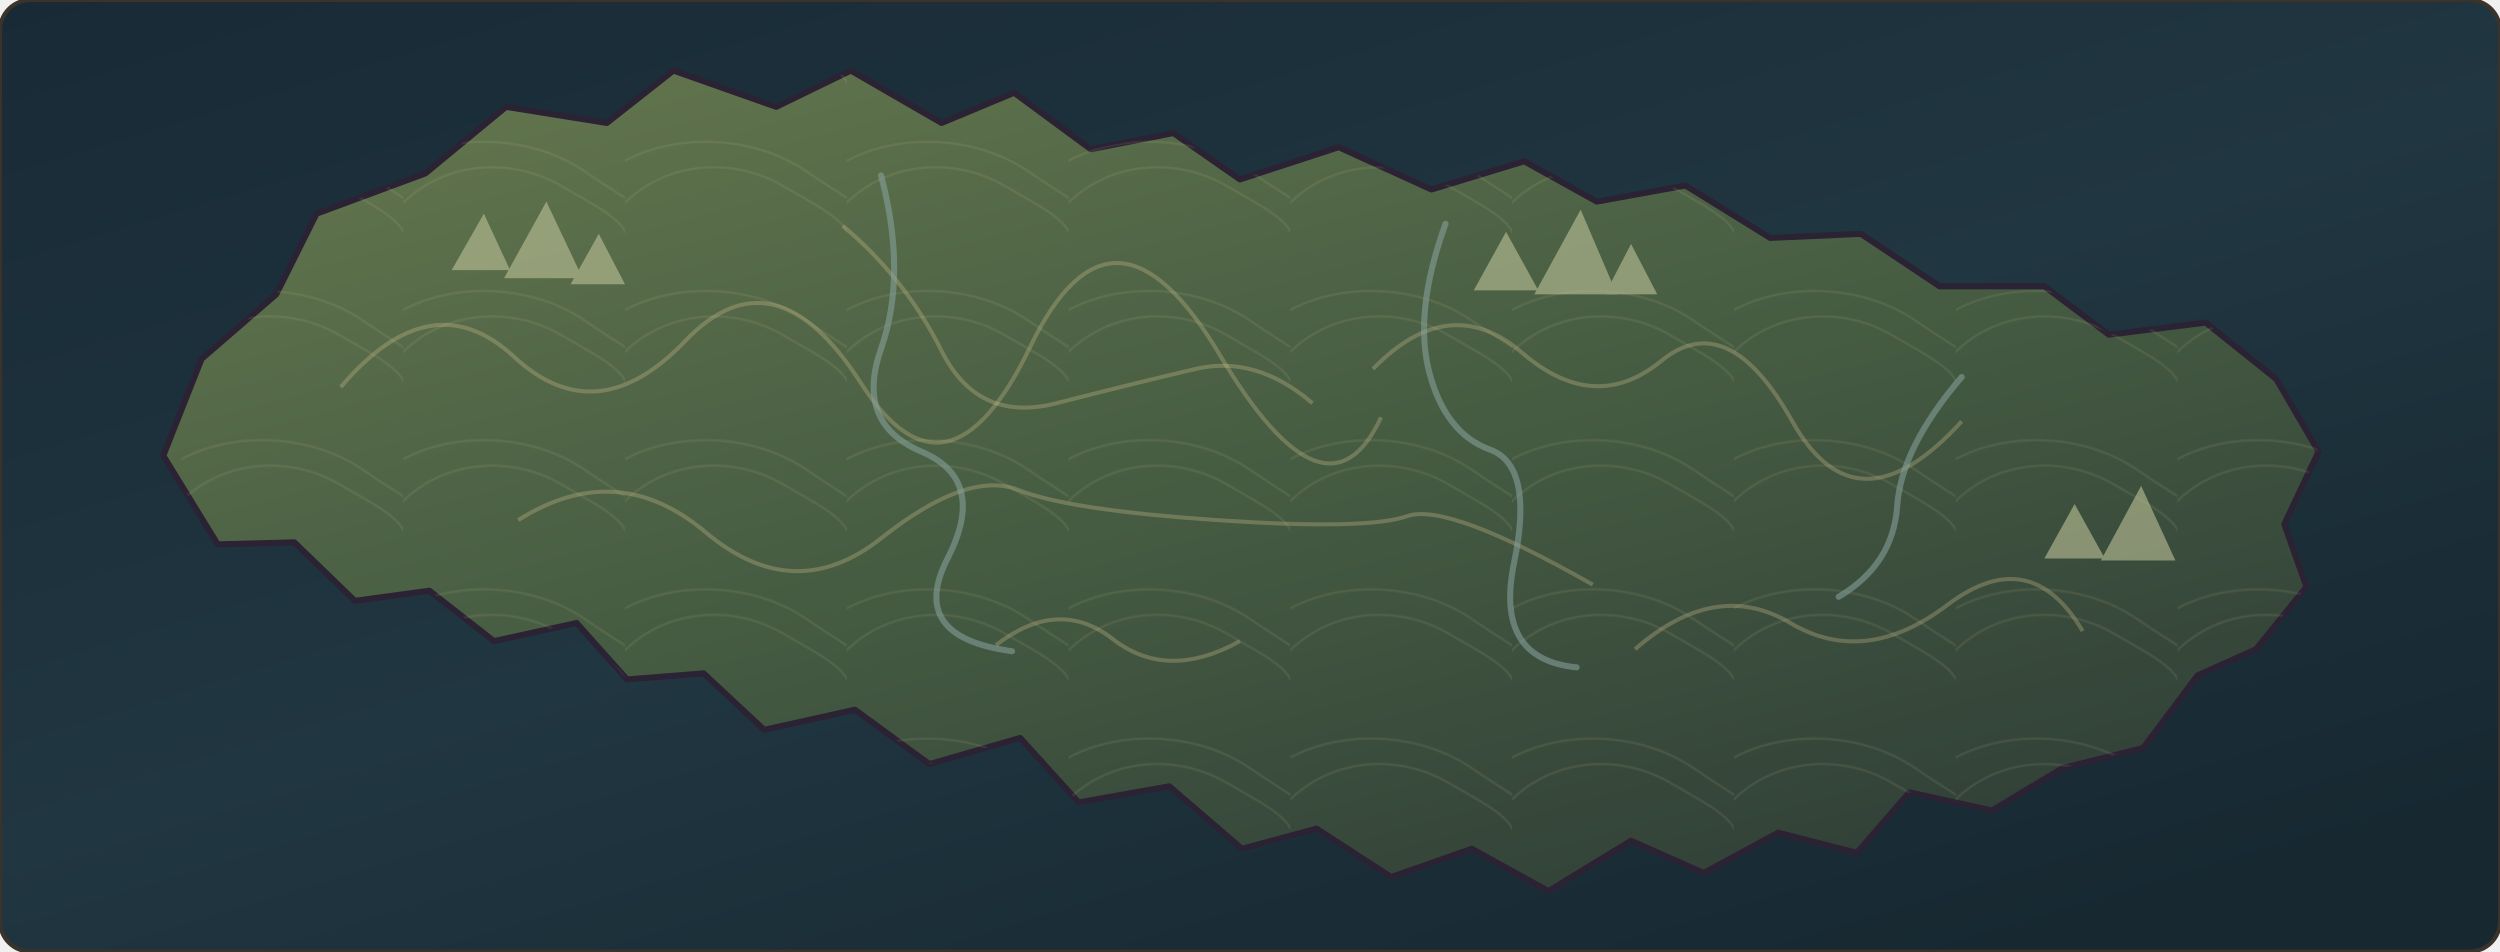
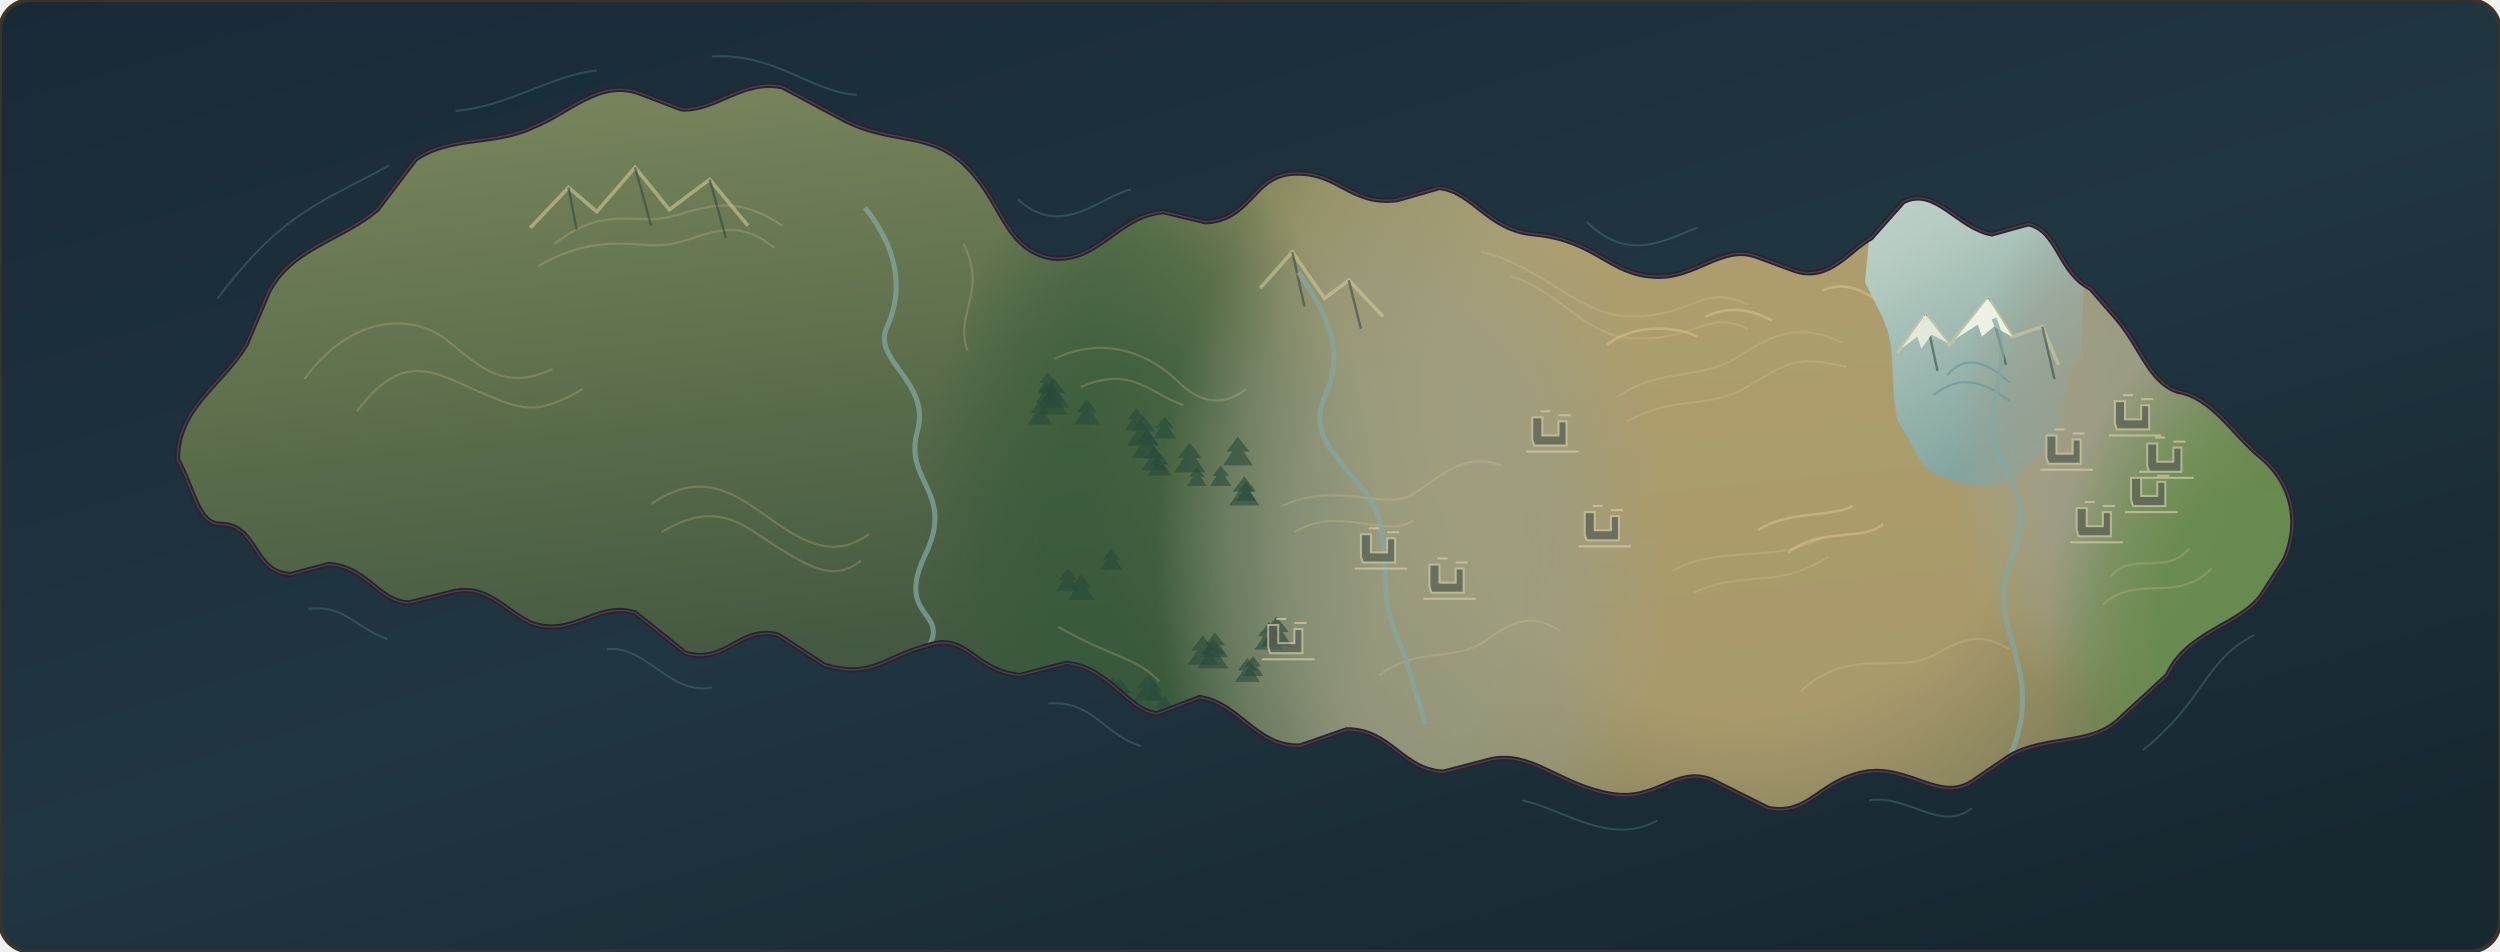
<svg xmlns="http://www.w3.org/2000/svg" width="1240" height="472" viewBox="20 90 1240 472">
  <defs>
    <linearGradient id="sea" x1="0" y1="0" x2="0.8" y2="1">
      <stop offset="0" stop-color="#182a35" />
      <stop offset="0.55" stop-color="#203641" />
      <stop offset="1" stop-color="#172831" />
    </linearGradient>
    <linearGradient id="land" x1="0.1" y1="0" x2="0.8" y2="1">
      <stop offset="0" stop-color="#63764e" />
      <stop offset="0.52" stop-color="#465c42" />
      <stop offset="1" stop-color="#303f37" />
    </linearGradient>
    <linearGradient id="panel" x1="0" y1="0" x2="0" y2="1">
      <stop offset="0" stop-color="#202226" />
      <stop offset="1" stop-color="#17191d" />
    </linearGradient>
    <pattern id="contours" width="110" height="74" patternUnits="userSpaceOnUse">
      <path d="M-20 38 C5 7 58 5 90 27 S140 54 128 77 M-5 48 C16 22 52 19 78 34 S116 54 111 72" fill="none" stroke="#d5c18f" stroke-opacity=".12" stroke-width="1.2" />
    </pattern>
-     <g id="star">
-       <path d="M0-8 2.3-2.5 8-2.4 3.7 1.1 5.2 7 -0 3.7 -5.2 7 -3.7 1.1 -8-2.4 -2.3-2.5Z" />
-     </g>
-     <g id="lock" fill="none" stroke="#b3b9b4" stroke-width="1.7" stroke-linecap="round" stroke-linejoin="round">
-       <rect x="-6" y="-1" width="12" height="9" rx="1.7" fill="#555d5c" />
-       <path d="M-3-1v-3a3 3 0 0 1 6 0v3" />
-     </g>
-     <g id="flag" stroke="#2b2233" stroke-width="1.5" stroke-linejoin="round">
-       <path d="M-3 8v-17" fill="none" stroke-width="2" />
-       <path d="M-2-8 8-5 1 0-2-1Z" fill="#df704d" />
-     </g>
-     <g id="lander" stroke="#2b2233" stroke-width="2" stroke-linejoin="round">
-       <path d="M-10 4-7-6 0-11 7-6 10 4 5 9h-10Z" fill="#bd9a60" />
-       <path d="M-4-4 0-8 4-4 3 2h-6Z" fill="#e6d5a4" />
-       <path d="M-6 7-10 13M6 7l4 6M-13 13H13" fill="none" stroke="#d2ad6a" stroke-width="2.2" />
-       <circle cx="0" cy="-2" r="1.4" fill="#f0d176" stroke="none" />
-     </g>
+     <clipPath id="land-clip">
+       <path d="M108 318 C108 292 129 282 142 261 L153 235 C164 213 189 209 207 194 L226 169 C243 157 265 162 284 153 C302 146 317 129 337 136 L358 144 C375 145 388 129 408 133 L438 149 C462 162 483 154 501 174 C518 192 519 214 542 218 C565 220 574 197 597 195 L618 200 C640 199 641 178 660 176 C684 174 689 192 713 189 L734 183 C751 185 758 204 781 206 C812 209 818 226 841 227 C861 228 874 211 891 217 L910 224 C927 230 937 214 948 208 L964 190 C980 182 991 203 1008 206 L1026 201 C1041 204 1041 225 1057 233 L1070 248 C1082 262 1086 279 1100 284 C1118 287 1128 306 1142 317 C1156 329 1162 348 1153 368 L1142 385 C1132 400 1105 403 1095 425 L1070 448 C1056 460 1035 455 1017 465 L998 478 C982 488 967 470 946 473 C922 477 918 495 897 491 L869 477 C851 470 842 488 819 484 C794 480 779 462 759 467 L736 473 C715 472 710 452 688 452 L665 460 C643 461 635 439 615 436 L594 444 C580 443 570 421 549 419 L526 425 C503 423 500 404 481 410 C458 416 453 427 429 420 L406 405 C387 400 380 420 360 414 L335 394 C316 388 304 407 283 399 C269 392 261 379 243 384 L223 389 C208 389 202 371 183 370 L164 375 C145 374 148 350 129 350 C118 350 116 332 108 318Z" fill="#fff" />
+     </clipPath>
+     <linearGradient id="ground" x1="0" y1="0" x2=".3" y2="1">
+       <stop offset="0" stop-color="#7c885e" />
+       <stop offset=".5" stop-color="#586b49" />
+       <stop offset="1" stop-color="#384d3e" />
+     </linearGradient>
+     <linearGradient id="snow" x1="0" y1="0" x2=".3" y2="1">
+       <stop offset="0" stop-color="#d5ded2" />
+       <stop offset=".5" stop-color="#b7cdc2" />
+       <stop offset="1" stop-color="#83a5a0" />
+     </linearGradient>
+     <radialGradient id="sand-wash" gradientUnits="userSpaceOnUse" cx="0" cy="0" r="1" gradientTransform="matrix(326 0 0 330 884 298)">
+       <stop offset="0" stop-color="#b8a470" stop-opacity="0.88" />
+       <stop offset=".45" stop-color="#b8a470" stop-opacity="0.88" />
+       <stop offset=".72" stop-color="#b8a470" stop-opacity="0.572" />
+       <stop offset="1" stop-color="#b8a470" stop-opacity="0" />
+     </radialGradient>
+     <radialGradient id="forest-wash" gradientUnits="userSpaceOnUse" cx="0" cy="0" r="1" gradientTransform="matrix(115 0 0 210 590 365)">
+       <stop offset="0" stop-color="#355b39" stop-opacity="0.73" />
+       <stop offset=".45" stop-color="#355b39" stop-opacity="0.73" />
+       <stop offset=".72" stop-color="#355b39" stop-opacity="0.474" />
+       <stop offset="1" stop-color="#355b39" stop-opacity="0" />
+     </radialGradient>
+     <radialGradient id="ruins-wash" gradientUnits="userSpaceOnUse" cx="0" cy="0" r="1" gradientTransform="matrix(127 0 0 218 720 366)">
+       <stop offset="0" stop-color="#999d86" stop-opacity="0.7" />
+       <stop offset=".45" stop-color="#999d86" stop-opacity="0.7" />
+       <stop offset=".72" stop-color="#999d86" stop-opacity="0.455" />
+       <stop offset="1" stop-color="#999d86" stop-opacity="0" />
+     </radialGradient>
+     <radialGradient id="east-grass-wash" gradientUnits="userSpaceOnUse" cx="0" cy="0" r="1" gradientTransform="matrix(105 0 0 170 1140 410)">
+       <stop offset="0" stop-color="#688b4e" stop-opacity="0.97" />
+       <stop offset=".45" stop-color="#688b4e" stop-opacity="0.97" />
+       <stop offset=".72" stop-color="#688b4e" stop-opacity="0.63" />
+       <stop offset="1" stop-color="#688b4e" stop-opacity="0" />
+     </radialGradient>
+     <radialGradient id="east-ruins-wash" gradientUnits="userSpaceOnUse" cx="0" cy="0" r="1" gradientTransform="matrix(80 0 0 130 1068 314)">
+       <stop offset="0" stop-color="#9c9f8c" stop-opacity="0.78" />
+       <stop offset=".45" stop-color="#9c9f8c" stop-opacity="0.78" />
+       <stop offset=".72" stop-color="#9c9f8c" stop-opacity="0.507" />
+       <stop offset="1" stop-color="#9c9f8c" stop-opacity="0" />
+     </radialGradient>
+     <clipPath id="land-clip">
+       <path d="M108 318 C108 292 129 282 142 261 L153 235 C164 213 189 209 207 194 L226 169 C243 157 265 162 284 153 C302 146 317 129 337 136 L358 144 C375 145 388 129 408 133 L438 149 C462 162 483 154 501 174 C518 192 519 214 542 218 C565 220 574 197 597 195 L618 200 C640 199 641 178 660 176 C684 174 689 192 713 189 L734 183 C751 185 758 204 781 206 C812 209 818 226 841 227 C861 228 874 211 891 217 L910 224 C927 230 937 214 948 208 L964 190 C980 182 991 203 1008 206 L1026 201 C1041 204 1041 225 1057 233 L1070 248 C1082 262 1086 279 1100 284 C1118 287 1128 306 1142 317 C1156 329 1162 348 1153 368 L1142 385 C1132 400 1105 403 1095 425 L1070 448 C1056 460 1035 455 1017 465 L998 478 C982 488 967 470 946 473 C922 477 918 495 897 491 L869 477 C851 470 842 488 819 484 C794 480 779 462 759 467 L736 473 C715 472 710 452 688 452 L665 460 C643 461 635 439 615 436 L594 444 C580 443 570 421 549 419 L526 425 C503 423 500 404 481 410 C458 416 453 427 429 420 L406 405 C387 400 380 420 360 414 L335 394 C316 388 304 407 283 399 C269 392 261 379 243 384 L223 389 C208 389 202 371 183 370 L164 375 C145 374 148 350 129 350 C118 350 116 332 108 318Z" fill="#fff" />
+     </clipPath>
+     <linearGradient id="ground" x1="0" y1="0" x2=".3" y2="1">
+       <stop offset="0" stop-color="#7c885e" />
+       <stop offset=".5" stop-color="#586b49" />
+       <stop offset="1" stop-color="#384d3e" />
+     </linearGradient>
+     <linearGradient id="snow" x1="0" y1="0" x2=".3" y2="1">
+       <stop offset="0" stop-color="#d5ded2" />
+       <stop offset=".5" stop-color="#b7cdc2" />
+       <stop offset="1" stop-color="#83a5a0" />
+     </linearGradient>
+     <radialGradient id="sand-wash" gradientUnits="userSpaceOnUse" cx="0" cy="0" r="1" gradientTransform="matrix(326 0 0 330 884 298)">
+       <stop offset="0" stop-color="#b8a470" stop-opacity="0.88" />
+       <stop offset=".45" stop-color="#b8a470" stop-opacity="0.88" />
+       <stop offset=".72" stop-color="#b8a470" stop-opacity="0.572" />
+       <stop offset="1" stop-color="#b8a470" stop-opacity="0" />
+     </radialGradient>
+     <radialGradient id="forest-wash" gradientUnits="userSpaceOnUse" cx="0" cy="0" r="1" gradientTransform="matrix(115 0 0 210 590 365)">
+       <stop offset="0" stop-color="#355b39" stop-opacity="0.73" />
+       <stop offset=".45" stop-color="#355b39" stop-opacity="0.73" />
+       <stop offset=".72" stop-color="#355b39" stop-opacity="0.474" />
+       <stop offset="1" stop-color="#355b39" stop-opacity="0" />
+     </radialGradient>
+     <radialGradient id="ruins-wash" gradientUnits="userSpaceOnUse" cx="0" cy="0" r="1" gradientTransform="matrix(127 0 0 218 720 366)">
+       <stop offset="0" stop-color="#999d86" stop-opacity="0.7" />
+       <stop offset=".45" stop-color="#999d86" stop-opacity="0.7" />
+       <stop offset=".72" stop-color="#999d86" stop-opacity="0.455" />
+       <stop offset="1" stop-color="#999d86" stop-opacity="0" />
+     </radialGradient>
+     <radialGradient id="east-grass-wash" gradientUnits="userSpaceOnUse" cx="0" cy="0" r="1" gradientTransform="matrix(105 0 0 170 1140 410)">
+       <stop offset="0" stop-color="#688b4e" stop-opacity="0.97" />
+       <stop offset=".45" stop-color="#688b4e" stop-opacity="0.97" />
+       <stop offset=".72" stop-color="#688b4e" stop-opacity="0.63" />
+       <stop offset="1" stop-color="#688b4e" stop-opacity="0" />
+     </radialGradient>
+     <radialGradient id="east-ruins-wash" gradientUnits="userSpaceOnUse" cx="0" cy="0" r="1" gradientTransform="matrix(80 0 0 130 1068 314)">
+       <stop offset="0" stop-color="#9c9f8c" stop-opacity="0.78" />
+       <stop offset=".45" stop-color="#9c9f8c" stop-opacity="0.78" />
+       <stop offset=".72" stop-color="#9c9f8c" stop-opacity="0.507" />
+       <stop offset="1" stop-color="#9c9f8c" stop-opacity="0" />
+     </radialGradient>
  </defs>
  <rect x="20" y="90" width="1240" height="472" rx="15" fill="url(#sea)" stroke="#3b3329" stroke-width="2" />
-   <path d="M101 316 120 268 157 236 177 196 231 176 271 143 321 151 354 125 405 143 442 125 487 151 523 136 561 164 602 156 635 179 684 163 730 184 776 170 812 190 856 182 898 208 943 206 982 232 1034 232 1066 256 1114 250 1149 278 1170 314 1153 350 1164 381 1139 412 1110 425 1083 461 1043 471 1008 492 967 483 941 513 902 503 865 523 829 507 788 532 750 511 710 525 673 501 636 511 600 480 555 488 526 456 481 469 444 442 399 452 369 424 331 427 306 399 265 408 233 383 196 388 166 359 128 360Z" fill="url(#land)" stroke="#2b2233" stroke-width="3" stroke-linejoin="round" />
-   <path d="M101 316 120 268 157 236 177 196 231 176 271 143 321 151 354 125 405 143 442 125 487 151 523 136 561 164 602 156 635 179 684 163 730 184 776 170 812 190 856 182 898 208 943 206 982 232 1034 232 1066 256 1114 250 1149 278 1170 314 1153 350 1164 381 1139 412 1110 425 1083 461 1043 471 1008 492 967 483 941 513 902 503 865 523 829 507 788 532 750 511 710 525 673 501 636 511 600 480 555 488 526 456 481 469 444 442 399 452 369 424 331 427 306 399 265 408 233 383 196 388 166 359 128 360Z" fill="url(#contours)" opacity=".9" />
-   <g fill="none" stroke="#d7c28f" stroke-opacity=".3" stroke-width="2">
-     <path d="M189 282q45-53 86-15t85-8 87 21 84-18 94 4 80 31" />
-     <path d="M277 348q49-31 93 6t87 3 68-24 99 15 94-2 92 34" />
-     <path d="M438 202q31 26 49 62t57 26 69-17 58 17" />
-     <path d="M701 273q38-39 74-8t69 4 65 30 84 0" />
-     <path d="M831 412q40-35 77-13t78-9 67 13" />
-     <path d="M514 410q31-24 58-3t63 1" />
+   <path d="M128 238 C161 194 181 190 213 172M246 145 C272 143 294 127 316 125" fill="none" stroke="#577d7e" stroke-width="1" opacity=".38" />
+   <path d="M373 118 C404 116 423 136 445 137M525 189 C547 209 566 187 581 184" fill="none" stroke="#577d7e" stroke-width="1" opacity=".38" />
+   <path d="M807 200 C829 222 849 207 862 203M1037 250 C1051 262 1064 279 1084 278" fill="none" stroke="#577d7e" stroke-width="1" opacity=".38" />
+   <path d="M1138 405 C1113 418 1114 437 1083 462M998 491 C982 503 967 484 947 487" fill="none" stroke="#577d7e" stroke-width="1" opacity=".38" />
+   <path d="M842 497 C818 510 795 491 775 487M586 460 C568 455 562 437 540 439" fill="none" stroke="#577d7e" stroke-width="1" opacity=".38" />
+   <path d="M373 431 C352 435 341 410 321 412M212 407 C194 400 191 390 173 392" fill="none" stroke="#577d7e" stroke-width="1" opacity=".38" />
+   <g id="terrain" clip-path="url(#land-clip)">
+     <path d="M108 318 C108 292 129 282 142 261 L153 235 C164 213 189 209 207 194 L226 169 C243 157 265 162 284 153 C302 146 317 129 337 136 L358 144 C375 145 388 129 408 133 L438 149 C462 162 483 154 501 174 C518 192 519 214 542 218 C565 220 574 197 597 195 L618 200 C640 199 641 178 660 176 C684 174 689 192 713 189 L734 183 C751 185 758 204 781 206 C812 209 818 226 841 227 C861 228 874 211 891 217 L910 224 C927 230 937 214 948 208 L964 190 C980 182 991 203 1008 206 L1026 201 C1041 204 1041 225 1057 233 L1070 248 C1082 262 1086 279 1100 284 C1118 287 1128 306 1142 317 C1156 329 1162 348 1153 368 L1142 385 C1132 400 1105 403 1095 425 L1070 448 C1056 460 1035 455 1017 465 L998 478 C982 488 967 470 946 473 C922 477 918 495 897 491 L869 477 C851 470 842 488 819 484 C794 480 779 462 759 467 L736 473 C715 472 710 452 688 452 L665 460 C643 461 635 439 615 436 L594 444 C580 443 570 421 549 419 L526 425 C503 423 500 404 481 410 C458 416 453 427 429 420 L406 405 C387 400 380 420 360 414 L335 394 C316 388 304 407 283 399 C269 392 261 379 243 384 L223 389 C208 389 202 371 183 370 L164 375 C145 374 148 350 129 350 C118 350 116 332 108 318Z" fill="url(#ground)" />
+     <path d="M108 318 C108 292 129 282 142 261 L153 235 C164 213 189 209 207 194 L226 169 C243 157 265 162 284 153 C302 146 317 129 337 136 L358 144 C375 145 388 129 408 133 L438 149 C462 162 483 154 501 174 C518 192 519 214 542 218 C565 220 574 197 597 195 L618 200 C640 199 641 178 660 176 C684 174 689 192 713 189 L734 183 C751 185 758 204 781 206 C812 209 818 226 841 227 C861 228 874 211 891 217 L910 224 C927 230 937 214 948 208 L964 190 C980 182 991 203 1008 206 L1026 201 C1041 204 1041 225 1057 233 L1070 248 C1082 262 1086 279 1100 284 C1118 287 1128 306 1142 317 C1156 329 1162 348 1153 368 L1142 385 C1132 400 1105 403 1095 425 L1070 448 C1056 460 1035 455 1017 465 L998 478 C982 488 967 470 946 473 C922 477 918 495 897 491 L869 477 C851 470 842 488 819 484 C794 480 779 462 759 467 L736 473 C715 472 710 452 688 452 L665 460 C643 461 635 439 615 436 L594 444 C580 443 570 421 549 419 L526 425 C503 423 500 404 481 410 C458 416 453 427 429 420 L406 405 C387 400 380 420 360 414 L335 394 C316 388 304 407 283 399 C269 392 261 379 243 384 L223 389 C208 389 202 371 183 370 L164 375 C145 374 148 350 129 350 C118 350 116 332 108 318Z" fill="url(#sand-wash)" />
+     <path d="M108 318 C108 292 129 282 142 261 L153 235 C164 213 189 209 207 194 L226 169 C243 157 265 162 284 153 C302 146 317 129 337 136 L358 144 C375 145 388 129 408 133 L438 149 C462 162 483 154 501 174 C518 192 519 214 542 218 C565 220 574 197 597 195 L618 200 C640 199 641 178 660 176 C684 174 689 192 713 189 L734 183 C751 185 758 204 781 206 C812 209 818 226 841 227 C861 228 874 211 891 217 L910 224 C927 230 937 214 948 208 L964 190 C980 182 991 203 1008 206 L1026 201 C1041 204 1041 225 1057 233 L1070 248 C1082 262 1086 279 1100 284 C1118 287 1128 306 1142 317 C1156 329 1162 348 1153 368 L1142 385 C1132 400 1105 403 1095 425 L1070 448 C1056 460 1035 455 1017 465 L998 478 C982 488 967 470 946 473 C922 477 918 495 897 491 L869 477 C851 470 842 488 819 484 C794 480 779 462 759 467 L736 473 C715 472 710 452 688 452 L665 460 C643 461 635 439 615 436 L594 444 C580 443 570 421 549 419 L526 425 C503 423 500 404 481 410 C458 416 453 427 429 420 L406 405 C387 400 380 420 360 414 L335 394 C316 388 304 407 283 399 C269 392 261 379 243 384 L223 389 C208 389 202 371 183 370 L164 375 C145 374 148 350 129 350 C118 350 116 332 108 318Z" fill="url(#forest-wash)" />
+     <path d="M108 318 C108 292 129 282 142 261 L153 235 C164 213 189 209 207 194 L226 169 C243 157 265 162 284 153 C302 146 317 129 337 136 L358 144 C375 145 388 129 408 133 L438 149 C462 162 483 154 501 174 C518 192 519 214 542 218 C565 220 574 197 597 195 L618 200 C640 199 641 178 660 176 C684 174 689 192 713 189 L734 183 C751 185 758 204 781 206 C812 209 818 226 841 227 C861 228 874 211 891 217 L910 224 C927 230 937 214 948 208 L964 190 C980 182 991 203 1008 206 L1026 201 C1041 204 1041 225 1057 233 L1070 248 C1082 262 1086 279 1100 284 C1118 287 1128 306 1142 317 C1156 329 1162 348 1153 368 L1142 385 C1132 400 1105 403 1095 425 L1070 448 C1056 460 1035 455 1017 465 L998 478 C982 488 967 470 946 473 C922 477 918 495 897 491 L869 477 C851 470 842 488 819 484 C794 480 779 462 759 467 L736 473 C715 472 710 452 688 452 L665 460 C643 461 635 439 615 436 L594 444 C580 443 570 421 549 419 L526 425 C503 423 500 404 481 410 C458 416 453 427 429 420 L406 405 C387 400 380 420 360 414 L335 394 C316 388 304 407 283 399 C269 392 261 379 243 384 L223 389 C208 389 202 371 183 370 L164 375 C145 374 148 350 129 350 C118 350 116 332 108 318Z" fill="url(#ruins-wash)" />
+     <path d="M959 90 H1060 L1052 267 C1041 276 1048 307 1025 321 C1010 338 987 330 974 321 L961 298 C957 277 961 264 954 248 L945 230Z" fill="url(#snow)" />
+     <path d="M108 318 C108 292 129 282 142 261 L153 235 C164 213 189 209 207 194 L226 169 C243 157 265 162 284 153 C302 146 317 129 337 136 L358 144 C375 145 388 129 408 133 L438 149 C462 162 483 154 501 174 C518 192 519 214 542 218 C565 220 574 197 597 195 L618 200 C640 199 641 178 660 176 C684 174 689 192 713 189 L734 183 C751 185 758 204 781 206 C812 209 818 226 841 227 C861 228 874 211 891 217 L910 224 C927 230 937 214 948 208 L964 190 C980 182 991 203 1008 206 L1026 201 C1041 204 1041 225 1057 233 L1070 248 C1082 262 1086 279 1100 284 C1118 287 1128 306 1142 317 C1156 329 1162 348 1153 368 L1142 385 C1132 400 1105 403 1095 425 L1070 448 C1056 460 1035 455 1017 465 L998 478 C982 488 967 470 946 473 C922 477 918 495 897 491 L869 477 C851 470 842 488 819 484 C794 480 779 462 759 467 L736 473 C715 472 710 452 688 452 L665 460 C643 461 635 439 615 436 L594 444 C580 443 570 421 549 419 L526 425 C503 423 500 404 481 410 C458 416 453 427 429 420 L406 405 C387 400 380 420 360 414 L335 394 C316 388 304 407 283 399 C269 392 261 379 243 384 L223 389 C208 389 202 371 183 370 L164 375 C145 374 148 350 129 350 C118 350 116 332 108 318Z" fill="url(#east-ruins-wash)" />
+     <path d="M108 318 C108 292 129 282 142 261 L153 235 C164 213 189 209 207 194 L226 169 C243 157 265 162 284 153 C302 146 317 129 337 136 L358 144 C375 145 388 129 408 133 L438 149 C462 162 483 154 501 174 C518 192 519 214 542 218 C565 220 574 197 597 195 L618 200 C640 199 641 178 660 176 C684 174 689 192 713 189 L734 183 C751 185 758 204 781 206 C812 209 818 226 841 227 C861 228 874 211 891 217 L910 224 C927 230 937 214 948 208 L964 190 C980 182 991 203 1008 206 L1026 201 C1041 204 1041 225 1057 233 L1070 248 C1082 262 1086 279 1100 284 C1118 287 1128 306 1142 317 C1156 329 1162 348 1153 368 L1142 385 C1132 400 1105 403 1095 425 L1070 448 C1056 460 1035 455 1017 465 L998 478 C982 488 967 470 946 473 C922 477 918 495 897 491 L869 477 C851 470 842 488 819 484 C794 480 779 462 759 467 L736 473 C715 472 710 452 688 452 L665 460 C643 461 635 439 615 436 L594 444 C580 443 570 421 549 419 L526 425 C503 423 500 404 481 410 C458 416 453 427 429 420 L406 405 C387 400 380 420 360 414 L335 394 C316 388 304 407 283 399 C269 392 261 379 243 384 L223 389 C208 389 202 371 183 370 L164 375 C145 374 148 350 129 350 C118 350 116 332 108 318Z" fill="url(#east-grass-wash)" />
+     <path d="M171 278 C194 246 225 245 242 259 S271 284 294 273" fill="none" stroke="#dac894" stroke-width="1.1" opacity=".23" />
+     <path d="M197 294 C220 264 234 274 257 284 S286 296 309 283" fill="none" stroke="#dac894" stroke-width="1.1" opacity=".23" />
+     <path d="M295 211 C319 192 334 201 350 198 S382 184 408 202" fill="none" stroke="#dac894" stroke-width="1.1" opacity=".23" />
+     <path d="M287 222 C318 204 337 214 353 211 S384 196 404 213" fill="none" stroke="#dac894" stroke-width="1.1" opacity=".23" />
+     <path d="M343 340 C369 322 386 336 403 348 S434 367 451 355" fill="none" stroke="#dac894" stroke-width="1.1" opacity=".23" />
+     <path d="M348 354 C376 337 389 351 405 361 S434 379 447 368" fill="none" stroke="#dac894" stroke-width="1.1" opacity=".23" />
+     <path d="M498 211 C510 235 493 246 500 264" fill="none" stroke="#dac894" stroke-width="1.1" opacity=".23" />
+     <path d="M543 268 C570 255 593 268 604 279 S627 292 638 283" fill="none" stroke="#dac894" stroke-width="1.1" opacity=".23" />
+     <path d="M556 282 C581 271 590 285 607 291" fill="none" stroke="#dac894" stroke-width="1.1" opacity=".23" />
+     <path d="M545 401 C571 416 584 416 595 428" fill="none" stroke="#dac894" stroke-width="1.1" opacity=".23" />
+     <path d="M656 341 C684 328 707 344 721 335 S746 314 765 321" fill="none" stroke="#dac894" stroke-width="1.1" opacity=".23" />
+     <path d="M662 354 C685 340 707 358 721 348" fill="none" stroke="#dac894" stroke-width="1.1" opacity=".23" />
+     <path d="M704 425 C724 410 742 419 758 407 S783 396 794 403" fill="none" stroke="#dac894" stroke-width="1.1" opacity=".23" />
+     <path d="M755 215 C788 223 804 249 833 247 S865 231 887 241" fill="none" stroke="#dac894" stroke-width="1.1" opacity=".23" />
+     <path d="M769 227 C796 235 806 259 835 258 S867 244 887 253" fill="none" stroke="#dac894" stroke-width="1.1" opacity=".23" />
+     <path d="M822 287 C843 272 863 279 882 267 S912 250 934 260" fill="none" stroke="#dac894" stroke-width="1.1" opacity=".23" />
+     <path d="M827 299 C853 285 867 294 888 281 S913 267 936 272" fill="none" stroke="#dac894" stroke-width="1.1" opacity=".23" />
+     <path d="M850 373 C872 360 901 370 925 356" fill="none" stroke="#dac894" stroke-width="1.1" opacity=".23" />
+     <path d="M860 384 C886 372 901 383 927 366" fill="none" stroke="#dac894" stroke-width="1.1" opacity=".23" />
+     <path d="M913 433 C939 409 961 426 981 414 S1008 408 1017 412" fill="none" stroke="#dac894" stroke-width="1.1" opacity=".23" />
+     <path d="M1067 376 C1077 363 1094 376 1106 362" fill="none" stroke="#dac894" stroke-width="1.1" opacity=".23" />
+     <path d="M1063 390 C1080 374 1099 390 1117 372" fill="none" stroke="#dac894" stroke-width="1.1" opacity=".23" />
+     <path d="M283 203 302 183 316 195 335 173 352 194 372 179 391 202" fill="none" stroke="#d1c99d" stroke-width="1.8" opacity=".58" />
+     <path d="M645 233 661 215 677 238 689 229 706 247" fill="none" stroke="#d1c99d" stroke-width="1.8" opacity=".58" />
+     <path d="M961 265 975 246 987 261 1006 238 1018 257 1033 252 1041 271" fill="none" stroke="#d1c99d" stroke-width="1.8" opacity=".58" />
+     <path d="M302 183 306 204M335 173 343 202M372 179 380 208" fill="none" stroke="#2e443c" stroke-width="1.2" opacity=".55" />
+     <path d="M661 215 667 242M689 229 695 253" fill="none" stroke="#2e443c" stroke-width="1.2" opacity=".55" />
+     <path d="M975 246 981 274M1006 238 1015 271M1033 252 1039 278" fill="none" stroke="#2e443c" stroke-width="1.2" opacity=".55" />
+     <path d="M963 263 975 246 986 260 978 256 973 263 971 257Z" fill="#e3e8dc" />
+     <path d="M990 258 1006 238 1018 257 1009 252 1003 257 1001 251Z" fill="#edf0e4" />
+     <path d="M986 276 C995 265 1006 270 1017 280 M979 286 C994 274 1006 281 1017 289" fill="none" stroke="#6d9998" stroke-width="1.1" opacity=".7" />
+     <path d="M449 193 C466 214 468 235 460 252 S482 279 475 304 S494 334 479 365 S490 393 481 410" fill="none" stroke="#84a7a1" stroke-width="2.5" opacity=".72" />
+     <path d="M664 225 C675 242 689 261 677 287 S701 326 705 352 S704 389 716 413 L727 449" fill="none" stroke="#84a7a1" stroke-width="2.5" opacity=".72" />
+     <path d="M1009 248 C1020 273 1003 291 1009 310 S1030 336 1017 369 S1036 421 1017 465" fill="none" stroke="#84a7a1" stroke-width="2.5" opacity=".72" />
+     <path d="M535.8 288.8 l-4.7 6.1 h2.4 l-3.8 5.6 h12.2 l-3.8 -5.6 h2.4 Z" fill="#284938" opacity=".6" />
+     <path d="M542.6 277.4 l-5.9 7.7 h3.0 l-4.8 7.1 h15.5 l-4.8 -7.1 h3.0 Z" fill="#284938" opacity=".6" />
+     <path d="M559.2 288.0 l-5.0 6.5 h2.5 l-4.0 6.0 h12.9 l-4.0 -6.0 h2.5 Z" fill="#284938" opacity=".6" />
+     <path d="M542.3 281.7 l-5.6 7.2 h2.8 l-4.5 6.7 h14.5 l-4.5 -6.7 h2.8 Z" fill="#284938" opacity=".6" />
+     <path d="M539.0 279.9 l-4.1 5.3 h2.0 l-3.3 4.9 h10.6 l-3.3 -4.9 h2.0 Z" fill="#284938" opacity=".6" />
+     <path d="M539.7 274.6 l-4.0 5.2 h2.0 l-3.2 4.8 h10.4 l-3.2 -4.8 h2.0 Z" fill="#284938" opacity=".6" />
+     <path d="M592.5 311.3 l-4.8 6.3 h2.4 l-3.9 5.8 h12.5 l-3.9 -5.8 h2.4 Z" fill="#284938" opacity=".6" />
+     <path d="M595.1 314.5 l-4.6 5.9 h2.3 l-3.7 5.5 h11.9 l-3.7 -5.5 h2.3 Z" fill="#284938" opacity=".6" />
+     <path d="M588.7 303.0 l-5.7 7.4 h2.8 l-4.5 6.8 h14.8 l-4.5 -6.8 h2.8 Z" fill="#284938" opacity=".6" />
+     <path d="M583.7 292.5 l-4.3 5.6 h2.1 l-3.4 5.1 h11.1 l-3.4 -5.1 h2.1 Z" fill="#284938" opacity=".6" />
+     <path d="M597.7 296.5 l-4.4 5.7 h2.2 l-3.5 5.2 h11.3 l-3.5 -5.2 h2.2 Z" fill="#284938" opacity=".6" />
+     <path d="M586.9 296.1 l-6.0 7.8 h3.0 l-4.8 7.2 h15.6 l-4.8 -7.2 h3.0 Z" fill="#284938" opacity=".6" />
+     <path d="M638.0 328.9 l-3.8 5.0 h1.9 l-3.1 4.6 h10.0 l-3.1 -4.6 h1.9 Z" fill="#284938" opacity=".6" />
+     <path d="M613.6 321.7 l-3.7 4.8 h1.9 l-3.0 4.5 h9.7 l-3.0 -4.5 h1.9 Z" fill="#284938" opacity=".6" />
+     <path d="M625.4 320.8 l-4.0 5.3 h2.0 l-3.2 4.9 h10.5 l-3.2 -4.9 h2.0 Z" fill="#284938" opacity=".6" />
+     <path d="M637.2 326.3 l-5.8 7.5 h2.9 l-4.6 6.9 h15.0 l-4.6 -6.9 h2.9 Z" fill="#284938" opacity=".6" />
+     <path d="M634.0 306.6 l-5.7 7.4 h2.9 l-4.6 6.8 h14.8 l-4.6 -6.8 h2.9 Z" fill="#284938" opacity=".6" />
+     <path d="M610.0 309.5 l-5.9 7.7 h3.0 l-4.7 7.1 h15.4 l-4.7 -7.1 h3.0 Z" fill="#284938" opacity=".6" />
+     <path d="M549.6 372.0 l-4.4 5.7 h2.2 l-3.5 5.3 h11.4 l-3.5 -5.3 h2.2 Z" fill="#284938" opacity=".6" />
+     <path d="M556.2 374.9 l-5.0 6.6 h2.5 l-4.0 6.1 h13.1 l-4.0 -6.1 h2.5 Z" fill="#284938" opacity=".6" />
+     <path d="M571.1 362.2 l-4.2 5.4 h2.1 l-3.3 5.0 h10.9 l-3.3 -5.0 h2.1 Z" fill="#284938" opacity=".6" />
+     <path d="M638.7 416.3 l-4.7 6.2 h2.4 l-3.8 5.7 h12.3 l-3.8 -5.7 h2.4 Z" fill="#284938" opacity=".6" />
+     <path d="M641.5 415.3 l-4.0 5.2 h2.0 l-3.2 4.8 h10.3 l-3.2 -4.8 h2.0 Z" fill="#284938" opacity=".6" />
+     <path d="M616.6 405.2 l-5.8 7.5 h2.9 l-4.6 7.0 h15.1 l-4.6 -7.0 h2.9 Z" fill="#284938" opacity=".6" />
+     <path d="M622.6 403.7 l-4.9 6.4 h2.5 l-4.0 5.9 h12.9 l-4.0 -5.9 h2.5 Z" fill="#284938" opacity=".6" />
+     <path d="M621.6 406.9 l-5.8 7.6 h2.9 l-4.7 7.0 h15.2 l-4.7 -7.0 h2.9 Z" fill="#284938" opacity=".6" />
+     <path d="M566.1 432.6 l-5.2 6.8 h2.6 l-4.2 6.2 h13.5 l-4.2 -6.2 h2.6 Z" fill="#284938" opacity=".6" />
+     <path d="M592.7 428.2 l-3.6 4.6 h1.8 l-2.9 4.3 h9.3 l-2.9 -4.3 h1.8 Z" fill="#284938" opacity=".6" />
+     <path d="M597.5 435.1 l-4.7 6.1 h2.4 l-3.8 5.7 h12.3 l-3.8 -5.7 h2.4 Z" fill="#284938" opacity=".6" />
+     <path d="M589.5 424.1 l-5.4 7.0 h2.7 l-4.3 6.5 h14.0 l-4.3 -6.5 h2.7 Z" fill="#284938" opacity=".6" />
+     <path d="M572.1 425.4 l-5.2 6.7 h2.6 l-4.1 6.2 h13.5 l-4.1 -6.2 h2.6 Z" fill="#284938" opacity=".6" />
+     <path d="M575.5 426.5 l-5.7 7.4 h2.8 l-4.5 6.8 h14.8 l-4.5 -6.8 h2.8 Z" fill="#284938" opacity=".6" />
+     <path d="M649.4 398.5 l-5.5 7.1 h2.7 l-4.4 6.6 h14.2 l-4.4 -6.6 h2.7 Z" fill="#284938" opacity=".6" />
+     <path d="M653.1 395.8 l-5.9 7.7 h3.0 l-4.7 7.1 h15.4 l-4.7 -7.1 h3.0 Z" fill="#284938" opacity=".6" />
+     <g transform="translate(658 406)" opacity=".76">
+       <path d="M-9 5V-6h5V3h8V-4h4V8H-8Z" fill="#596153" stroke="#c6c3a0" stroke-width="1" />
+       <path d="M-12 11h26M-5-9h5M4-7h6" fill="none" stroke="#d1c7a6" stroke-width="1" />
+     </g>
+     <g transform="translate(704 361)" opacity=".76">
+       <path d="M-9 5V-6h5V3h8V-4h4V8H-8Z" fill="#596153" stroke="#c6c3a0" stroke-width="1" />
+       <path d="M-12 11h26M-5-9h5M4-7h6" fill="none" stroke="#d1c7a6" stroke-width="1" />
+     </g>
+     <g transform="translate(738 376)" opacity=".76">
+       <path d="M-9 5V-6h5V3h8V-4h4V8H-8Z" fill="#596153" stroke="#c6c3a0" stroke-width="1" />
+       <path d="M-12 11h26M-5-9h5M4-7h6" fill="none" stroke="#d1c7a6" stroke-width="1" />
+     </g>
+     <g transform="translate(789 303)" opacity=".76">
+       <path d="M-9 5V-6h5V3h8V-4h4V8H-8Z" fill="#596153" stroke="#c6c3a0" stroke-width="1" />
+       <path d="M-12 11h26M-5-9h5M4-7h6" fill="none" stroke="#d1c7a6" stroke-width="1" />
+     </g>
+     <g transform="translate(815 350)" opacity=".76">
+       <path d="M-9 5V-6h5V3h8V-4h4V8H-8Z" fill="#596153" stroke="#c6c3a0" stroke-width="1" />
+       <path d="M-12 11h26M-5-9h5M4-7h6" fill="none" stroke="#d1c7a6" stroke-width="1" />
+     </g>
+     <g transform="translate(1044 312)" opacity=".76">
+       <path d="M-9 5V-6h5V3h8V-4h4V8H-8Z" fill="#596153" stroke="#c6c3a0" stroke-width="1" />
+       <path d="M-12 11h26M-5-9h5M4-7h6" fill="none" stroke="#d1c7a6" stroke-width="1" />
+     </g>
+     <g transform="translate(1078 295)" opacity=".76">
+       <path d="M-9 5V-6h5V3h8V-4h4V8H-8Z" fill="#596153" stroke="#c6c3a0" stroke-width="1" />
+       <path d="M-12 11h26M-5-9h5M4-7h6" fill="none" stroke="#d1c7a6" stroke-width="1" />
+     </g>
+     <g transform="translate(1086 333)" opacity=".76">
+       <path d="M-9 5V-6h5V3h8V-4h4V8H-8Z" fill="#596153" stroke="#c6c3a0" stroke-width="1" />
+       <path d="M-12 11h26M-5-9h5M4-7h6" fill="none" stroke="#d1c7a6" stroke-width="1" />
+     </g>
+     <g transform="translate(1059 348)" opacity=".76">
+       <path d="M-9 5V-6h5V3h8V-4h4V8H-8Z" fill="#596153" stroke="#c6c3a0" stroke-width="1" />
+       <path d="M-12 11h26M-5-9h5M4-7h6" fill="none" stroke="#d1c7a6" stroke-width="1" />
+     </g>
+     <g transform="translate(1094 316)" opacity=".76">
+       <path d="M-9 5V-6h5V3h8V-4h4V8H-8Z" fill="#596153" stroke="#c6c3a0" stroke-width="1" />
+       <path d="M-12 11h26M-5-9h5M4-7h6" fill="none" stroke="#d1c7a6" stroke-width="1" />
+     </g>
+     <path d="M817 261 C831 250 852 252 862 257M866 247 C881 240 893 246 899 249" fill="none" stroke="#e4ca91" stroke-width="1.3" opacity=".42" />
+     <path d="M892 353 C907 343 927 347 939 341M907 364 C924 351 943 359 954 350" fill="none" stroke="#e4ca91" stroke-width="1.3" opacity=".42" />
+     <path d="M924 234 C936 229 945 235 951 239" fill="none" stroke="#e4ca91" stroke-width="1.3" opacity=".42" />
  </g>
-   <g fill="#bdc298" opacity=".6">
-     <path d="m244 224 16-28 13 28Z" />
-     <path d="m270 228 21-38 18 38Z" />
-     <path d="m303 231 14-25 13 25Z" />
-     <path d="m751 234 16-29 16 29Z" />
-     <path d="m781 236 23-42 18 42Z" />
-     <path d="m816 236 13-25 13 25Z" />
-     <path d="m1034 367 15-27 15 27Z" />
-     <path d="m1062 368 20-37 17 37Z" />
-   </g>
-   <g fill="none" stroke="#89a3a0" stroke-opacity=".55" stroke-width="3" stroke-linecap="round">
-     <path d="M457 177q13 49 0 86t20 51 13 53 32 46" />
-     <path d="M737 201q-16 44-8 74t30 38 12 56 31 52" />
-     <path d="M993 277q-30 35-32 64t-29 45" />
-   </g>
+   <path d="M108 318 C108 292 129 282 142 261 L153 235 C164 213 189 209 207 194 L226 169 C243 157 265 162 284 153 C302 146 317 129 337 136 L358 144 C375 145 388 129 408 133 L438 149 C462 162 483 154 501 174 C518 192 519 214 542 218 C565 220 574 197 597 195 L618 200 C640 199 641 178 660 176 C684 174 689 192 713 189 L734 183 C751 185 758 204 781 206 C812 209 818 226 841 227 C861 228 874 211 891 217 L910 224 C927 230 937 214 948 208 L964 190 C980 182 991 203 1008 206 L1026 201 C1041 204 1041 225 1057 233 L1070 248 C1082 262 1086 279 1100 284 C1118 287 1128 306 1142 317 C1156 329 1162 348 1153 368 L1142 385 C1132 400 1105 403 1095 425 L1070 448 C1056 460 1035 455 1017 465 L998 478 C982 488 967 470 946 473 C922 477 918 495 897 491 L869 477 C851 470 842 488 819 484 C794 480 779 462 759 467 L736 473 C715 472 710 452 688 452 L665 460 C643 461 635 439 615 436 L594 444 C580 443 570 421 549 419 L526 425 C503 423 500 404 481 410 C458 416 453 427 429 420 L406 405 C387 400 380 420 360 414 L335 394 C316 388 304 407 283 399 C269 392 261 379 243 384 L223 389 C208 389 202 371 183 370 L164 375 C145 374 148 350 129 350 C118 350 116 332 108 318Z" fill="none" stroke="#2b2233" stroke-width="2.6" />
+   <path d="M108 318 C108 292 129 282 142 261 L153 235 C164 213 189 209 207 194 L226 169 C243 157 265 162 284 153 C302 146 317 129 337 136 L358 144 C375 145 388 129 408 133 L438 149 C462 162 483 154 501 174 C518 192 519 214 542 218 C565 220 574 197 597 195 L618 200 C640 199 641 178 660 176 C684 174 689 192 713 189 L734 183 C751 185 758 204 781 206 C812 209 818 226 841 227 C861 228 874 211 891 217 L910 224 C927 230 937 214 948 208 L964 190 C980 182 991 203 1008 206 L1026 201 C1041 204 1041 225 1057 233 L1070 248 C1082 262 1086 279 1100 284 C1118 287 1128 306 1142 317 C1156 329 1162 348 1153 368 L1142 385 C1132 400 1105 403 1095 425 L1070 448 C1056 460 1035 455 1017 465 L998 478 C982 488 967 470 946 473 C922 477 918 495 897 491 L869 477 C851 470 842 488 819 484 C794 480 779 462 759 467 L736 473 C715 472 710 452 688 452 L665 460 C643 461 635 439 615 436 L594 444 C580 443 570 421 549 419 L526 425 C503 423 500 404 481 410 C458 416 453 427 429 420 L406 405 C387 400 380 420 360 414 L335 394 C316 388 304 407 283 399 C269 392 261 379 243 384 L223 389 C208 389 202 371 183 370 L164 375 C145 374 148 350 129 350 C118 350 116 332 108 318Z" fill="none" stroke="#b0b48d" stroke-width=".7" opacity=".23" />
</svg>
